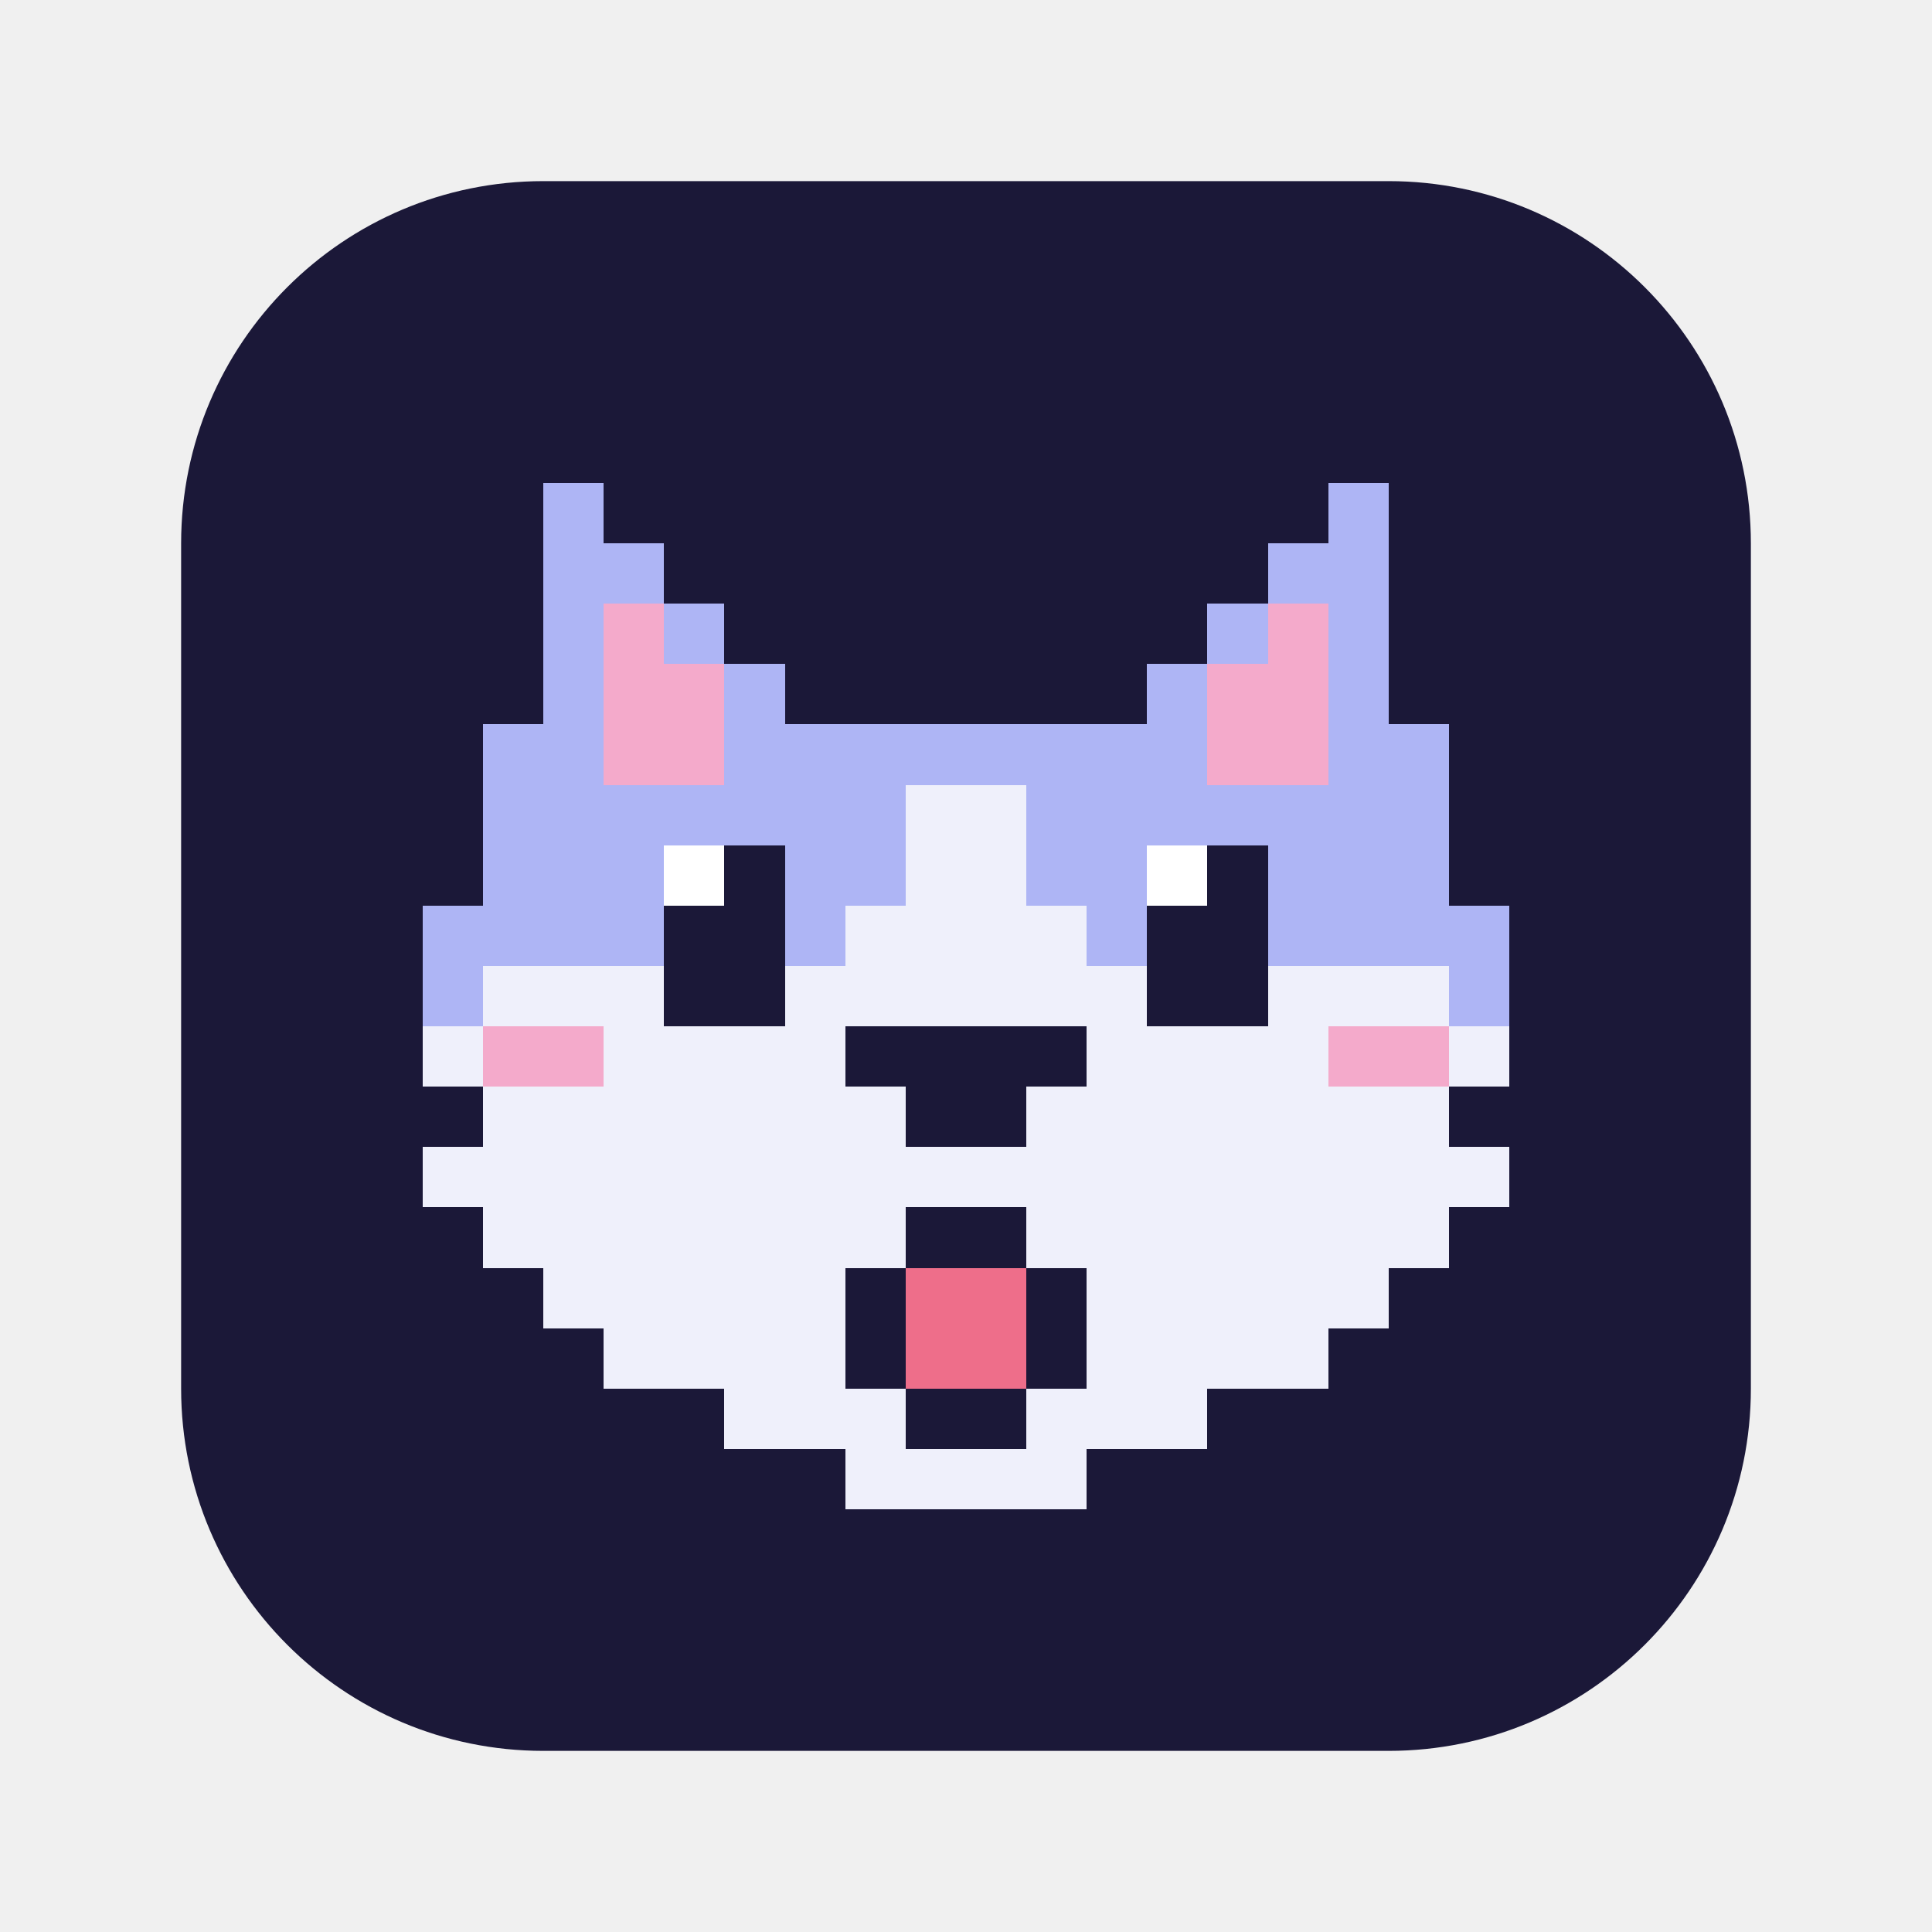
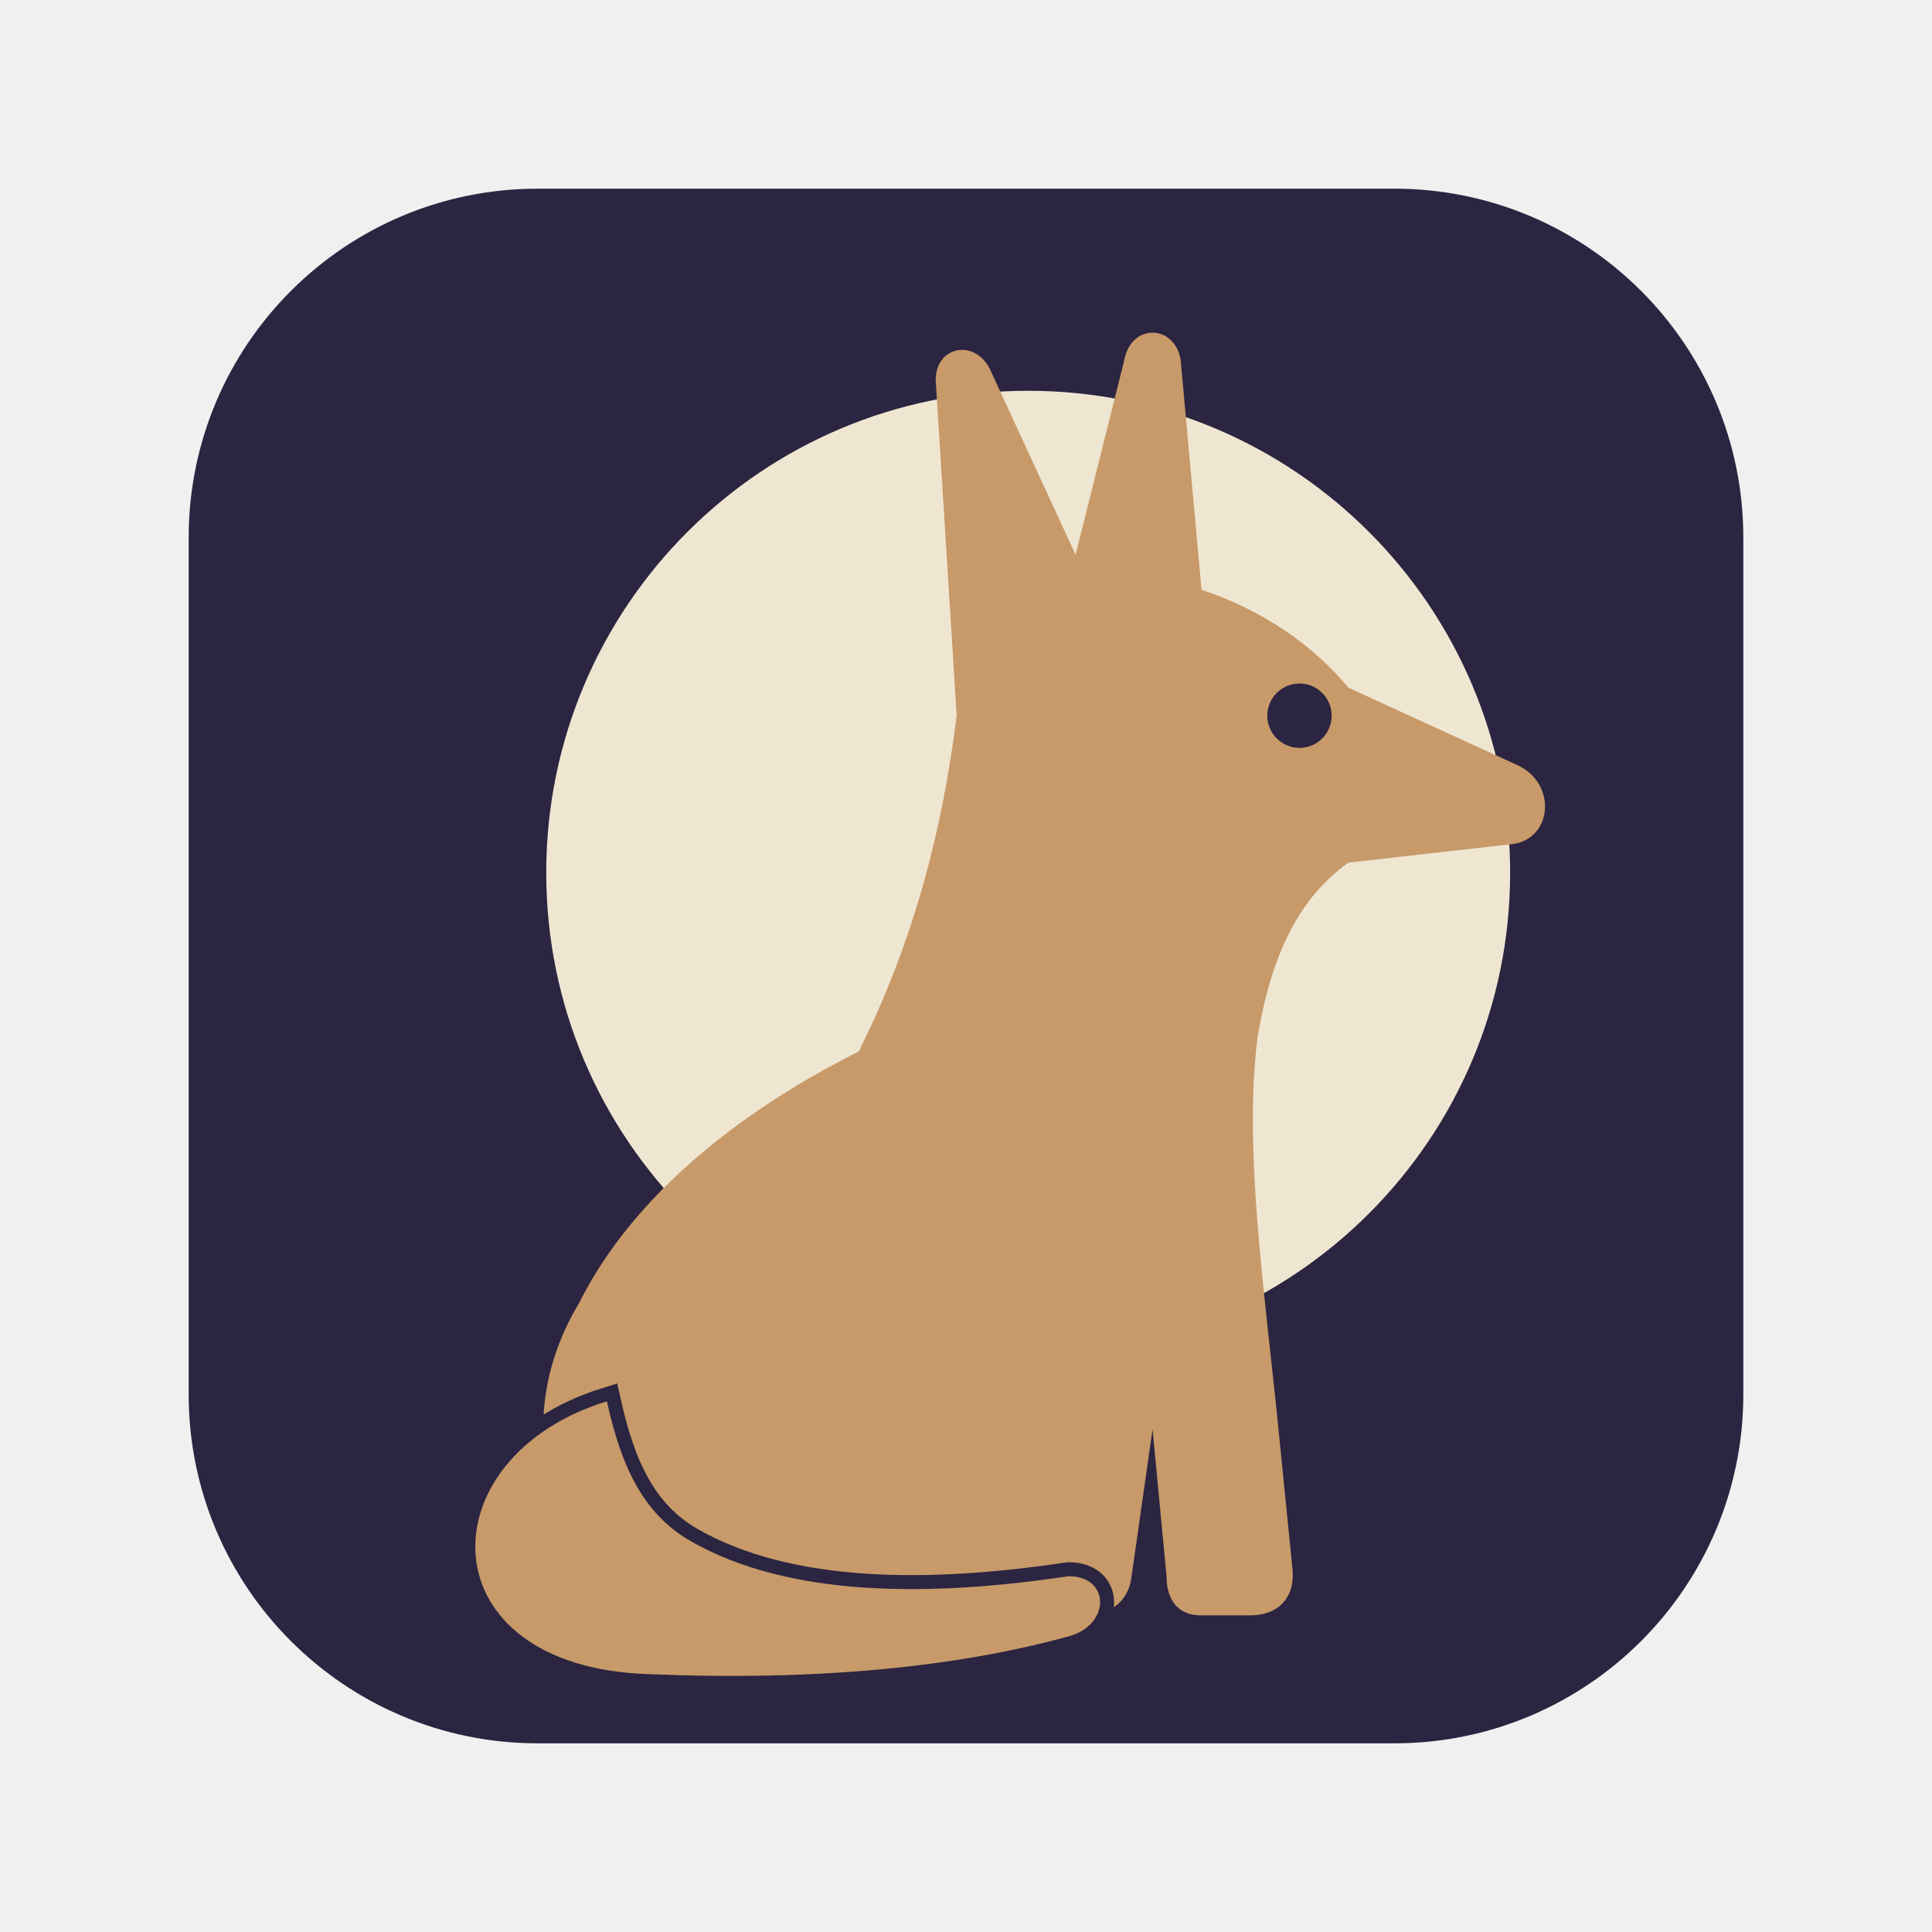
- <svg xmlns="http://www.w3.org/2000/svg" viewBox="0 0 32 32" width="32" height="32">
-   <rect x="3" y="3" width="26" height="26" rx="6" fill="#1b1838" />
-   <g shape-rendering="crispEdges">
-     <rect x="9" y="8" width="1" height="1" fill="#aeb5f5" />
-     <rect x="22" y="8" width="1" height="1" fill="#aeb5f5" />
-     <rect x="9" y="9" width="2" height="1" fill="#aeb5f5" />
-     <rect x="21" y="9" width="2" height="1" fill="#aeb5f5" />
-     <rect x="9" y="10" width="1" height="1" fill="#aeb5f5" />
-     <rect x="10" y="10" width="1" height="1" fill="#f4aacb" />
-     <rect x="11" y="10" width="1" height="1" fill="#aeb5f5" />
-     <rect x="20" y="10" width="1" height="1" fill="#aeb5f5" />
-     <rect x="21" y="10" width="1" height="1" fill="#f4aacb" />
-     <rect x="22" y="10" width="1" height="1" fill="#aeb5f5" />
-     <rect x="9" y="11" width="1" height="1" fill="#aeb5f5" />
-     <rect x="10" y="11" width="2" height="1" fill="#f4aacb" />
-     <rect x="12" y="11" width="1" height="1" fill="#aeb5f5" />
-     <rect x="19" y="11" width="1" height="1" fill="#aeb5f5" />
-     <rect x="20" y="11" width="2" height="1" fill="#f4aacb" />
-     <rect x="22" y="11" width="1" height="1" fill="#aeb5f5" />
-     <rect x="8" y="12" width="2" height="1" fill="#aeb5f5" />
-     <rect x="10" y="12" width="2" height="1" fill="#f4aacb" />
-     <rect x="12" y="12" width="8" height="1" fill="#aeb5f5" />
-     <rect x="20" y="12" width="2" height="1" fill="#f4aacb" />
-     <rect x="22" y="12" width="2" height="1" fill="#aeb5f5" />
-     <rect x="8" y="13" width="7" height="1" fill="#aeb5f5" />
-     <rect x="15" y="13" width="2" height="1" fill="#eff0fb" />
-     <rect x="17" y="13" width="7" height="1" fill="#aeb5f5" />
-     <rect x="8" y="14" width="3" height="1" fill="#aeb5f5" />
-     <rect x="11" y="14" width="1" height="1" fill="#ffffff" />
-     <rect x="12" y="14" width="1" height="1" fill="#1b1838" />
-     <rect x="13" y="14" width="2" height="1" fill="#aeb5f5" />
-     <rect x="15" y="14" width="2" height="1" fill="#eff0fb" />
-     <rect x="17" y="14" width="2" height="1" fill="#aeb5f5" />
-     <rect x="19" y="14" width="1" height="1" fill="#ffffff" />
-     <rect x="20" y="14" width="1" height="1" fill="#1b1838" />
-     <rect x="21" y="14" width="3" height="1" fill="#aeb5f5" />
-     <rect x="7" y="15" width="4" height="1" fill="#aeb5f5" />
-     <rect x="11" y="15" width="2" height="1" fill="#1b1838" />
-     <rect x="13" y="15" width="1" height="1" fill="#aeb5f5" />
-     <rect x="14" y="15" width="4" height="1" fill="#eff0fb" />
-     <rect x="18" y="15" width="1" height="1" fill="#aeb5f5" />
-     <rect x="19" y="15" width="2" height="1" fill="#1b1838" />
-     <rect x="21" y="15" width="4" height="1" fill="#aeb5f5" />
-     <rect x="7" y="16" width="1" height="1" fill="#aeb5f5" />
-     <rect x="8" y="16" width="3" height="1" fill="#eff0fb" />
-     <rect x="11" y="16" width="2" height="1" fill="#1b1838" />
-     <rect x="13" y="16" width="6" height="1" fill="#eff0fb" />
-     <rect x="19" y="16" width="2" height="1" fill="#1b1838" />
-     <rect x="21" y="16" width="3" height="1" fill="#eff0fb" />
-     <rect x="24" y="16" width="1" height="1" fill="#aeb5f5" />
-     <rect x="7" y="17" width="1" height="1" fill="#eff0fb" />
-     <rect x="8" y="17" width="2" height="1" fill="#f4aacb" />
-     <rect x="10" y="17" width="4" height="1" fill="#eff0fb" />
-     <rect x="14" y="17" width="4" height="1" fill="#1b1838" />
-     <rect x="18" y="17" width="4" height="1" fill="#eff0fb" />
-     <rect x="22" y="17" width="2" height="1" fill="#f4aacb" />
-     <rect x="24" y="17" width="1" height="1" fill="#eff0fb" />
-     <rect x="8" y="18" width="7" height="1" fill="#eff0fb" />
-     <rect x="15" y="18" width="2" height="1" fill="#1b1838" />
-     <rect x="17" y="18" width="7" height="1" fill="#eff0fb" />
-     <rect x="7" y="19" width="18" height="1" fill="#eff0fb" />
-     <rect x="8" y="20" width="7" height="1" fill="#eff0fb" />
-     <rect x="15" y="20" width="2" height="1" fill="#1b1838" />
-     <rect x="17" y="20" width="7" height="1" fill="#eff0fb" />
-     <rect x="9" y="21" width="5" height="1" fill="#eff0fb" />
-     <rect x="14" y="21" width="1" height="1" fill="#1b1838" />
-     <rect x="15" y="21" width="2" height="1" fill="#ee6e8a" />
-     <rect x="17" y="21" width="1" height="1" fill="#1b1838" />
-     <rect x="18" y="21" width="5" height="1" fill="#eff0fb" />
-     <rect x="10" y="22" width="4" height="1" fill="#eff0fb" />
-     <rect x="14" y="22" width="1" height="1" fill="#1b1838" />
-     <rect x="15" y="22" width="2" height="1" fill="#ee6e8a" />
-     <rect x="17" y="22" width="1" height="1" fill="#1b1838" />
-     <rect x="18" y="22" width="4" height="1" fill="#eff0fb" />
-     <rect x="12" y="23" width="3" height="1" fill="#eff0fb" />
-     <rect x="15" y="23" width="2" height="1" fill="#1b1838" />
-     <rect x="17" y="23" width="3" height="1" fill="#eff0fb" />
-     <rect x="14" y="24" width="4" height="1" fill="#eff0fb" />
+ <svg xmlns="http://www.w3.org/2000/svg" viewBox="0 0 1024 1024" width="1024" height="1024">
+   <rect x="100" y="100" width="824" height="824" rx="185" fill="#2b2541" />
+   <g transform="translate(100 100) scale(8.24)">
+     <circle cx="54" cy="44" r="31" fill="#efe6d2" />
+     <g transform="translate(8 6) scale(.9)">
+       <path d="M30 95 C18 95 13 83 19 73 C23 65 31 59 39 55 C43 47 45 39 46 31 L44.5 7 C44.5 4.5 47.5 4 48.5 6.5 L54.5 19.5 L58 5.5 C58.5 3 61.5 3 62 5.5 L63.5 22 C68 23.5 71.5 26 74 29 L86 34.5 C89 35.8 88.6 40 85.5 40.2 L74 41.5 C70.5 44 68.5 48 67.5 54 C66.5 62 68 72 69 82 L70 92 C70.2 94 69 95.3 67 95.3 L63.5 95.3 C61.5 95.3 61 93.8 61 92.5 L60 82 L58.5 92.5 C58.3 94.3 57 95.3 55 95.3 L50 95.3 Z" fill="#c89a69" />
+       <path d="M21 80 C8 84 8 99 24 99.5 C36 100 46 99 54 96.8 C57 96 57 92.5 54 92.5 C44 94 34 94 27 90 C23.5 88 22 84.5 21 80 Z" fill="#c89a69" stroke="#2b2541" stroke-width="2" paint-order="stroke" />
+       <circle cx="70.5" cy="31" r="2.3" fill="#2b2541" />
+     </g>
  </g>
</svg>
